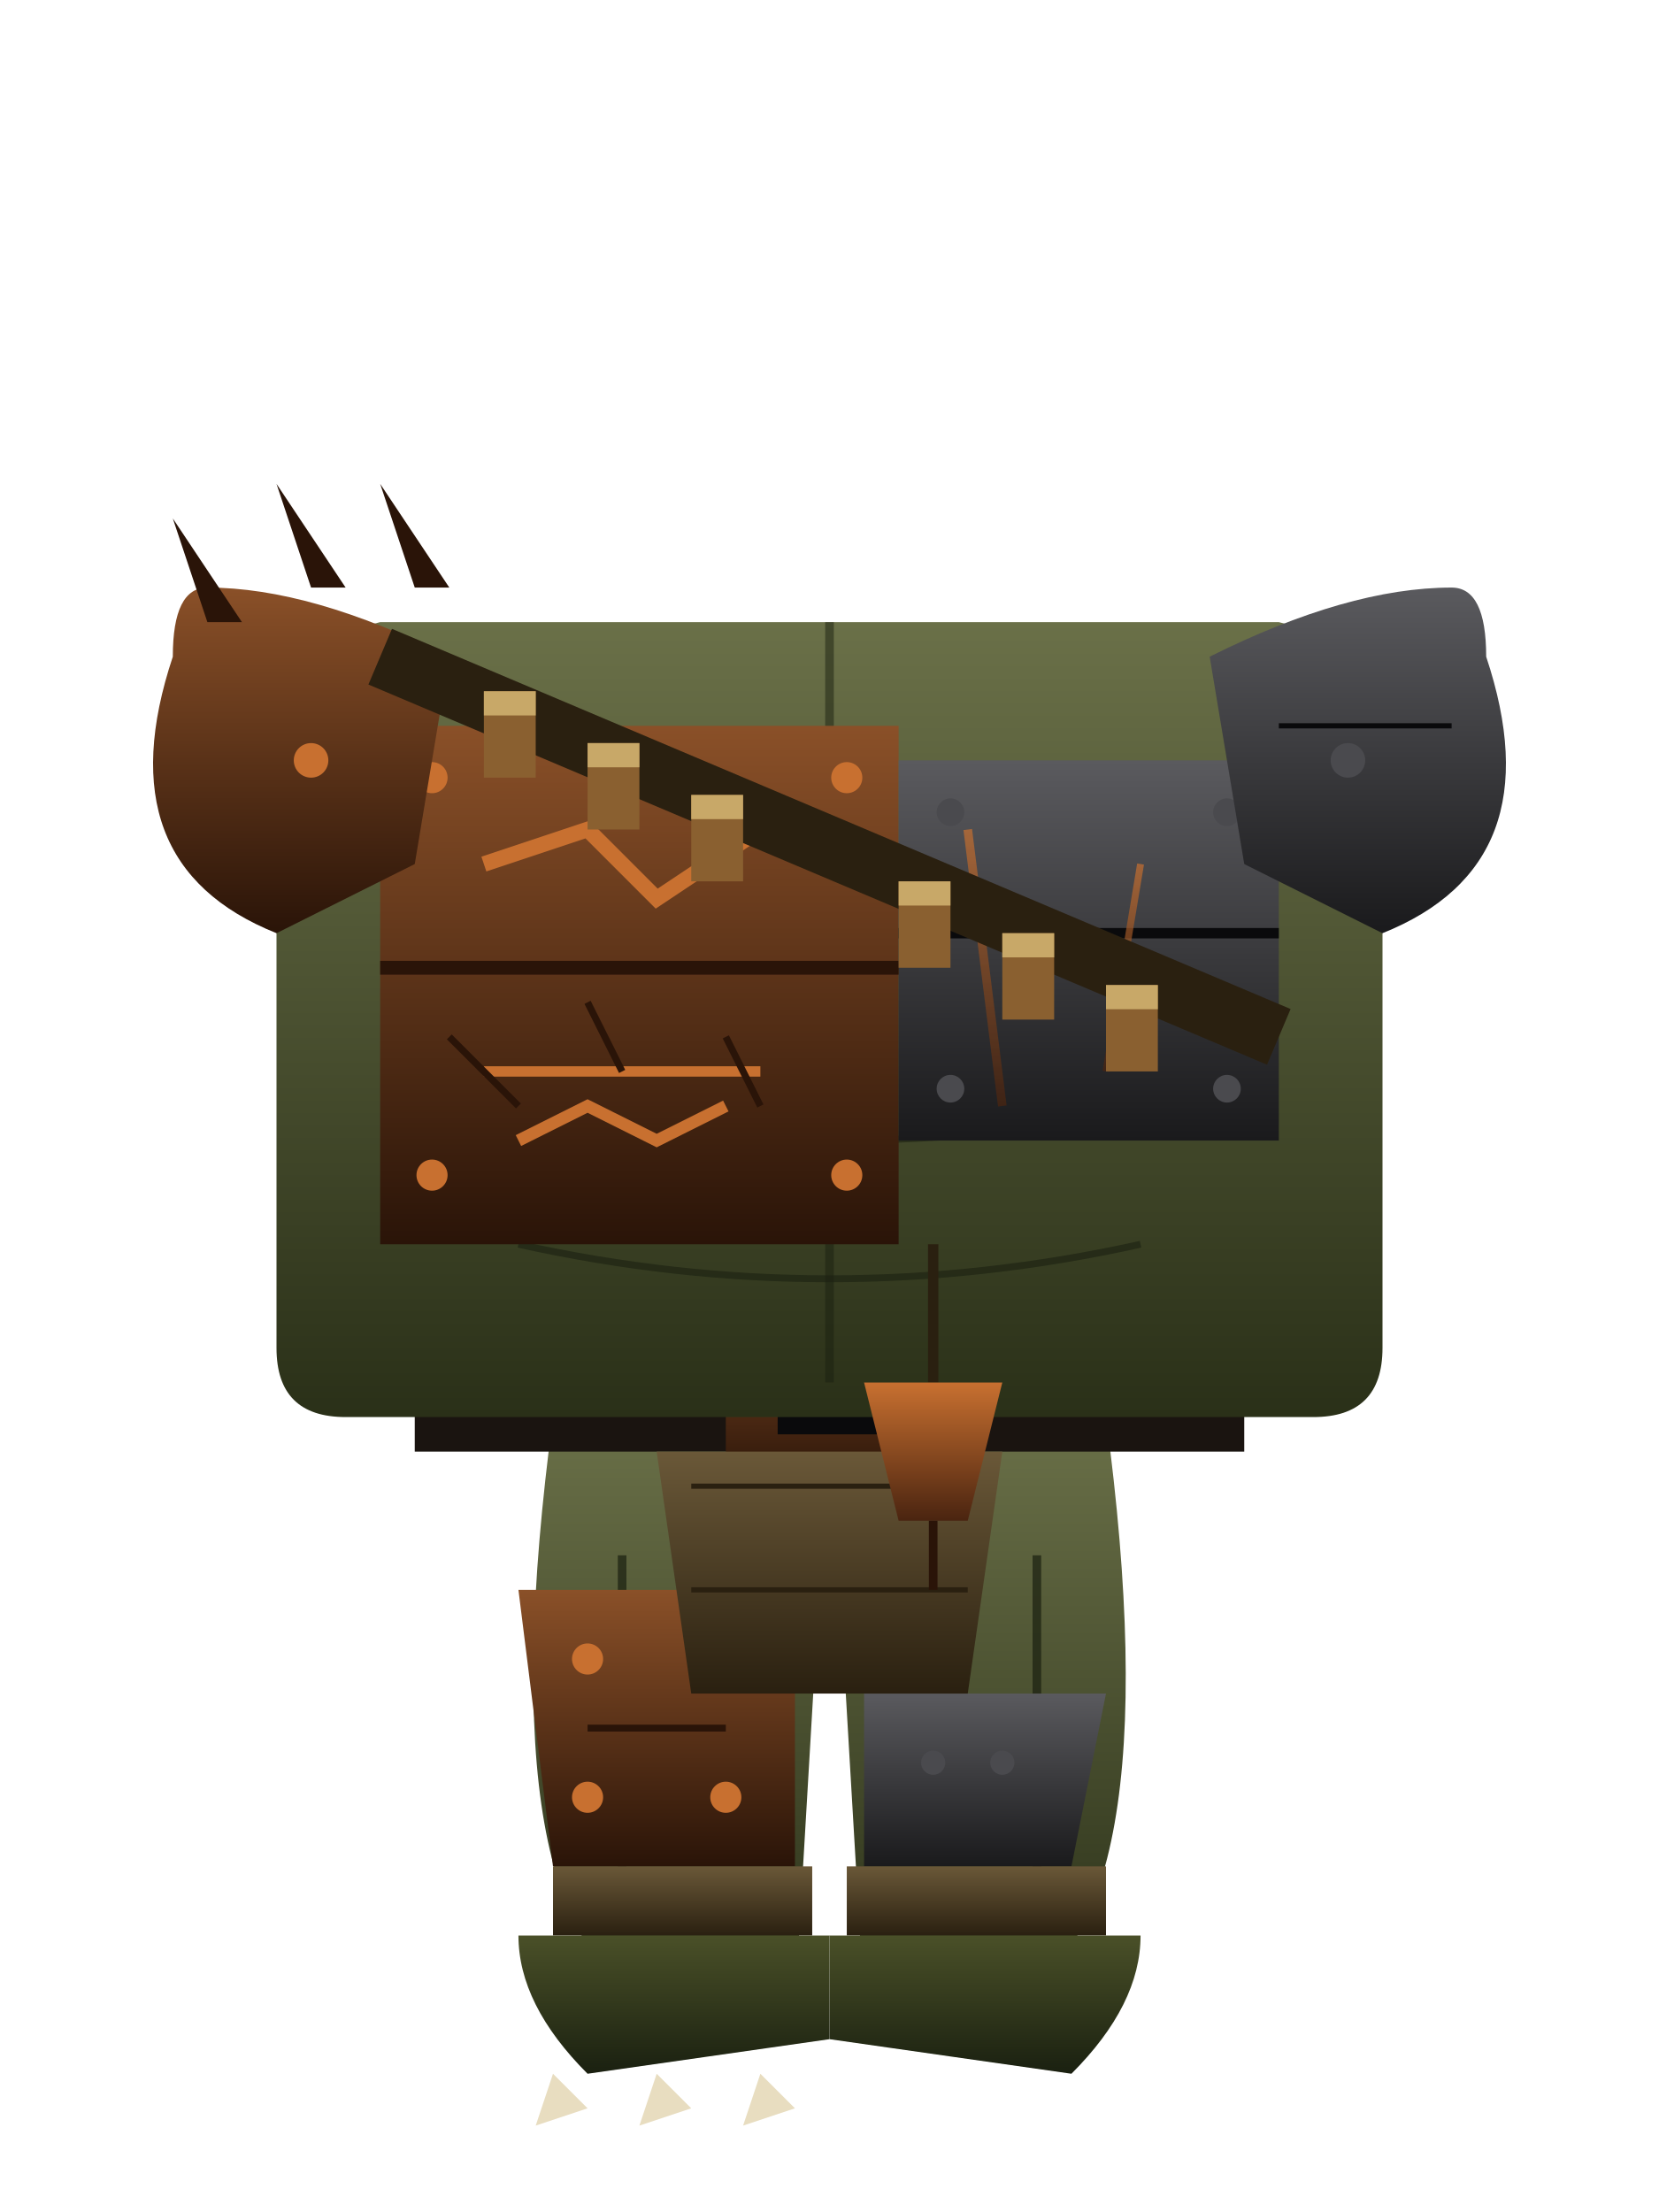
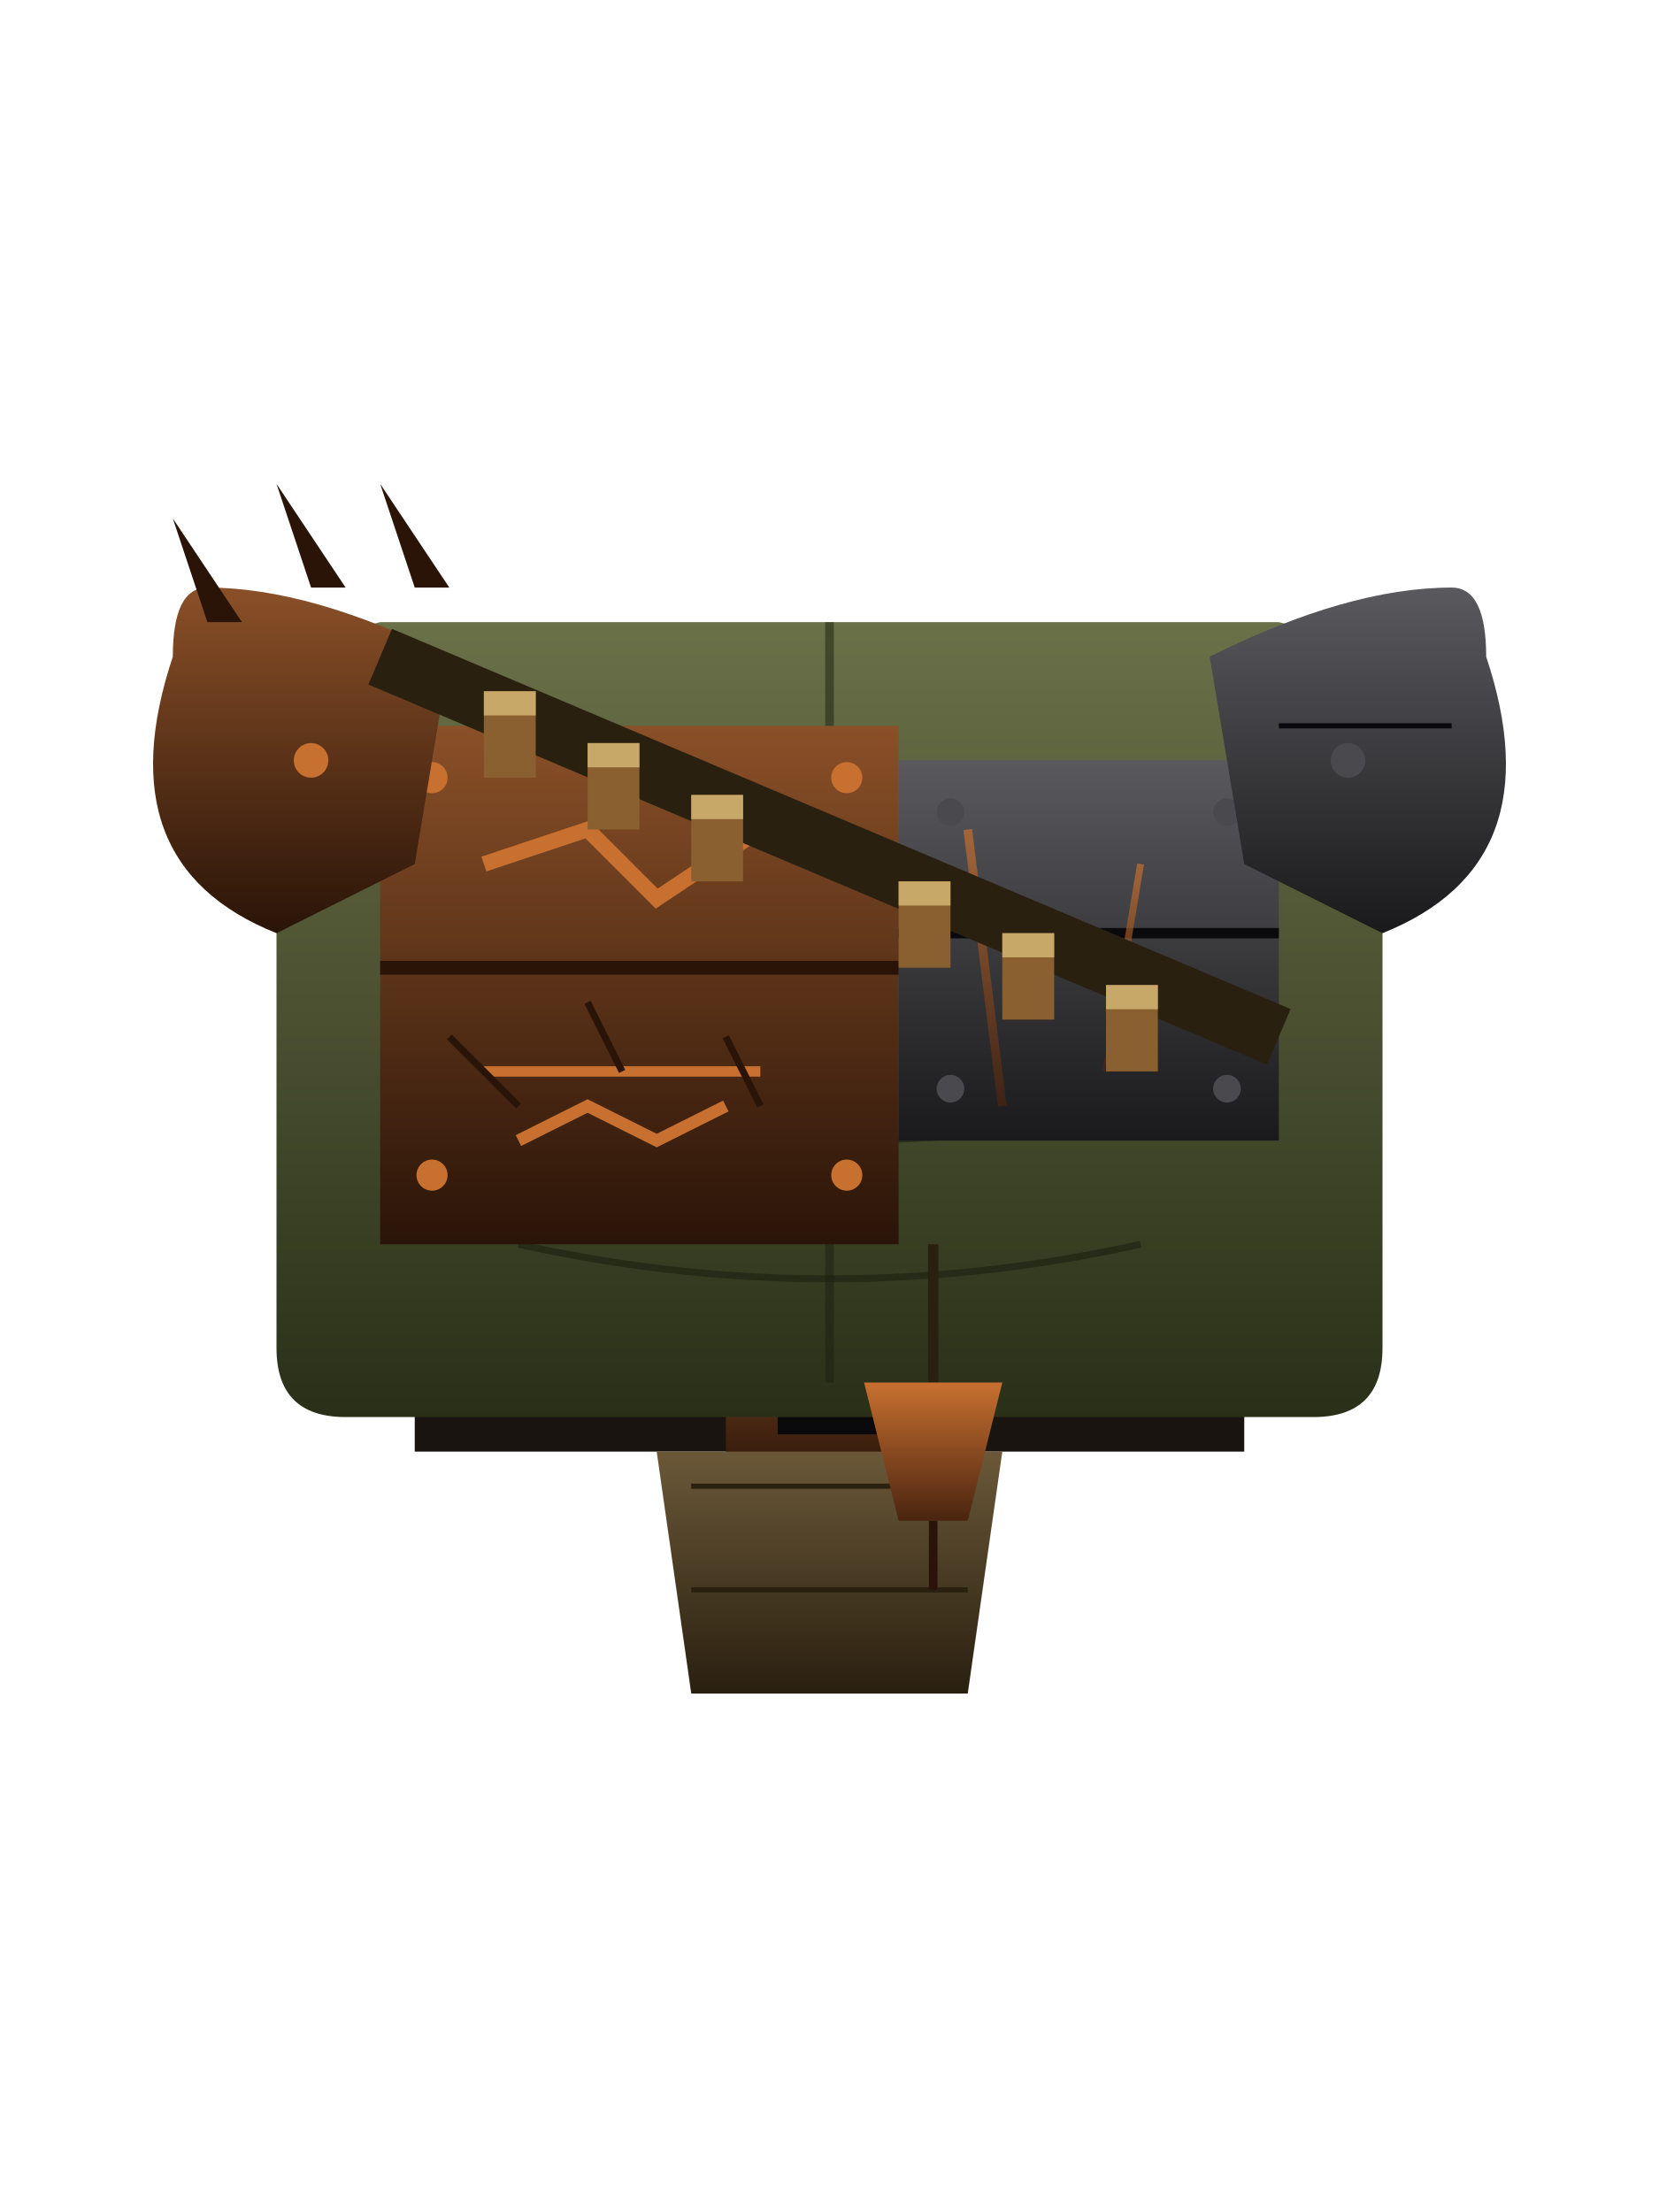
- <svg xmlns="http://www.w3.org/2000/svg" viewBox="0 0 96 128">
+ <svg xmlns="http://www.w3.org/2000/svg" viewBox="0 0 96 128" width="96" height="128">
  <defs>
    <linearGradient id="o-skin" x1="0" x2="0" y1="0" y2="1">
      <stop offset="0" stop-color="#6a7048" />
      <stop offset="1" stop-color="#2a3018" />
-     </linearGradient>
-     <linearGradient id="o-skin-dark" x1="0" x2="0" y1="0" y2="1">
-       <stop offset="0" stop-color="#4a5028" />
-       <stop offset="1" stop-color="#1a2010" />
    </linearGradient>
    <linearGradient id="o-rust" x1="0" x2="0" y1="0" y2="1">
      <stop offset="0" stop-color="#8a5028" />
      <stop offset="1" stop-color="#2a1408" />
    </linearGradient>
    <linearGradient id="o-rust-hl" x1="0" x2="0" y1="0" y2="1">
      <stop offset="0" stop-color="#c87030" />
      <stop offset="1" stop-color="#4a2410" />
    </linearGradient>
    <linearGradient id="o-metal" x1="0" x2="0" y1="0" y2="1">
      <stop offset="0" stop-color="#5a5a5e" />
      <stop offset="1" stop-color="#1a1a1c" />
    </linearGradient>
    <linearGradient id="o-rag" x1="0" x2="0" y1="0" y2="1">
      <stop offset="0" stop-color="#6a5838" />
      <stop offset="1" stop-color="#2a2010" />
    </linearGradient>
-     <radialGradient id="o-eye" cx=".5" cy=".5" r=".5">
-       <stop offset="0" stop-color="#fff4c0" />
-       <stop offset=".5" stop-color="#ff6a1a" />
-       <stop offset="1" stop-color="#4a1808" stop-opacity="0" />
-     </radialGradient>
  </defs>
-   <path d="M32 82 Q28 112 38 116 L46 116 L48 82 Z" fill="url(#o-skin)" />
-   <path d="M64 82 Q68 112 58 116 L50 116 L48 82 Z" fill="url(#o-skin)" />
-   <path d="M36 90 L36 110" stroke="#1a2010" stroke-width="0.5" opacity=".7" />
-   <path d="M60 90 L60 110" stroke="#1a2010" stroke-width="0.5" opacity=".7" />
-   <path d="M30 92 L46 92 L46 108 L32 108 Z" fill="url(#o-rust)" />
-   <path d="M64 98 L50 98 L50 108 L62 108 Z" fill="url(#o-metal)" />
-   <circle cx="34" cy="96" r="0.9" fill="#c87030" />
-   <circle cx="42" cy="96" r="0.9" fill="#c87030" />
-   <circle cx="34" cy="104" r="0.9" fill="#c87030" />
-   <circle cx="42" cy="104" r="0.9" fill="#c87030" />
-   <path d="M34 100 L42 100" stroke="#2a1408" stroke-width="0.4" />
-   <circle cx="54" cy="102" r="0.7" fill="#4a4a4e" />
-   <circle cx="58" cy="102" r="0.7" fill="#4a4a4e" />
-   <path d="M32 108 L47 108 L47 112 L32 112 Z" fill="url(#o-rag)" />
-   <path d="M64 108 L49 108 L49 112 L64 112 Z" fill="url(#o-rag)" />
-   <path d="M30 112 L48 112 L48 118 L34 120 Q30 116 30 112 Z" fill="url(#o-skin-dark)" />
-   <path d="M66 112 L48 112 L48 118 L62 120 Q66 116 66 112 Z" fill="url(#o-skin-dark)" />
-   <path d="M32 120 L31 123 L34 122 Z" fill="#e8ddc0" />
-   <path d="M38 120 L37 123 L40 122 Z" fill="#e8ddc0" />
-   <path d="M44 120 L43 123 L46 122 Z" fill="#e8ddc0" />
-   <path d="M52 122 L51 123 L54 120 Z" fill="#e8ddc0" />
-   <path d="M58 122 L57 123 L60 120 Z" fill="#e8ddc0" />
-   <path d="M64 122 L63 123 L66 120 Z" fill="#e8ddc0" />
  <path d="M24 76 L72 76 L72 84 L24 84 Z" fill="#1a1410" />
  <rect x="42" y="74" width="12" height="12" fill="url(#o-rust)" />
  <rect x="45" y="77" width="6" height="6" fill="#0a0a0c" />
  <circle cx="48" cy="80" r="1.6" fill="#c87030" />
  <path d="M38 84 L58 84 L56 98 L40 98 Z" fill="url(#o-rag)" />
  <path d="M40 86 L56 86 M40 92 L56 92" stroke="#2a2010" stroke-width="0.3" />
  <path d="M16 42 Q14 38 22 36 L74 36 Q82 38 80 42 L80 78 Q80 82 76 82 L20 82 Q16 82 16 78 Z" fill="url(#o-skin)" />
  <path d="M48 36 L48 80" stroke="#1a2010" stroke-width="0.5" opacity=".5" />
  <path d="M26 54 Q48 58 70 54" fill="none" stroke="#1a2010" stroke-width="0.4" opacity=".6" />
  <path d="M28 64 Q48 68 68 64" fill="none" stroke="#1a2010" stroke-width="0.4" opacity=".6" />
  <path d="M30 72 Q48 76 66 72" fill="none" stroke="#1a2010" stroke-width="0.4" opacity=".6" />
  <path d="M34 50 L40 54" stroke="#1a0a08" stroke-width="0.6" />
  <path d="M58 60 L64 56" stroke="#1a0a08" stroke-width="0.6" />
  <path d="M42 70 L48 68" stroke="#1a0a08" stroke-width="0.4" />
  <path d="M22 42 L52 42 L52 72 L22 72 Z" fill="url(#o-rust)" />
  <path d="M52 44 L74 44 L74 66 L52 66 Z" fill="url(#o-metal)" />
  <path d="M22 56 L52 56" stroke="#2a1408" stroke-width="0.8" />
  <path d="M52 54 L74 54" stroke="#0a0a0c" stroke-width="0.6" />
  <circle cx="25" cy="45" r="0.9" fill="#c87030" />
  <circle cx="49" cy="45" r="0.9" fill="#c87030" />
  <circle cx="25" cy="68" r="0.9" fill="#c87030" />
  <circle cx="49" cy="68" r="0.9" fill="#c87030" />
  <circle cx="55" cy="47" r="0.8" fill="#4a4a4e" />
  <circle cx="71" cy="47" r="0.8" fill="#4a4a4e" />
  <circle cx="55" cy="63" r="0.8" fill="#4a4a4e" />
  <circle cx="71" cy="63" r="0.8" fill="#4a4a4e" />
  <path d="M28 50 L34 48 L38 52 L44 48" fill="none" stroke="#c87030" stroke-width="0.9" />
  <path d="M28 62 L44 62" stroke="#c87030" stroke-width="0.6" />
  <path d="M30 66 L34 64 L38 66 L42 64" fill="none" stroke="#c87030" stroke-width="0.7" />
  <path d="M26 60 L30 64 M34 58 L36 62 M42 60 L44 64" stroke="#2a1408" stroke-width="0.4" />
  <path d="M56 48 L58 64" stroke="url(#o-rust-hl)" stroke-width="0.5" opacity=".7" />
  <path d="M66 50 L64 62" stroke="url(#o-rust-hl)" stroke-width="0.4" opacity=".7" />
  <path d="M10 38 Q6 50 16 54 L24 50 L26 38 Q18 34 12 34 Q10 34 10 38 Z" fill="url(#o-rust)" />
  <path d="M12 36 L10 30 L14 36 Z" fill="#2a1408" />
  <path d="M18 34 L16 28 L20 34 Z" fill="#2a1408" />
  <path d="M24 34 L22 28 L26 34 Z" fill="#2a1408" />
  <circle cx="18" cy="44" r="1" fill="#c87030" />
  <path d="M86 38 Q90 50 80 54 L72 50 L70 38 Q78 34 84 34 Q86 34 86 38 Z" fill="url(#o-metal)" />
  <circle cx="78" cy="44" r="1" fill="#4a4a4e" />
  <path d="M74 42 L84 42" stroke="#0a0a0c" stroke-width="0.3" />
  <path d="M22 38 L74 60" stroke="#2a2010" stroke-width="3.5" />
  <rect x="28" y="40" width="3" height="5" fill="#8a6030" />
  <rect x="28" y="40" width="3" height="1.4" fill="#c8a868" />
  <rect x="34" y="43" width="3" height="5" fill="#8a6030" />
  <rect x="34" y="43" width="3" height="1.4" fill="#c8a868" />
  <rect x="40" y="46" width="3" height="5" fill="#8a6030" />
  <rect x="40" y="46" width="3" height="1.4" fill="#c8a868" />
  <rect x="52" y="51" width="3" height="5" fill="#8a6030" />
  <rect x="52" y="51" width="3" height="1.4" fill="#c8a868" />
  <rect x="58" y="54" width="3" height="5" fill="#8a6030" />
  <rect x="58" y="54" width="3" height="1.4" fill="#c8a868" />
  <rect x="64" y="57" width="3" height="5" fill="#8a6030" />
  <rect x="64" y="57" width="3" height="1.4" fill="#c8a868" />
  <path d="M54 72 L54 80" stroke="#2a2010" stroke-width="0.6" />
  <path d="M50 80 L58 80 L56 88 L52 88 Z" fill="url(#o-rust-hl)" />
  <path d="M54 88 L54 92" stroke="#2a1408" stroke-width="0.5" />
</svg>
